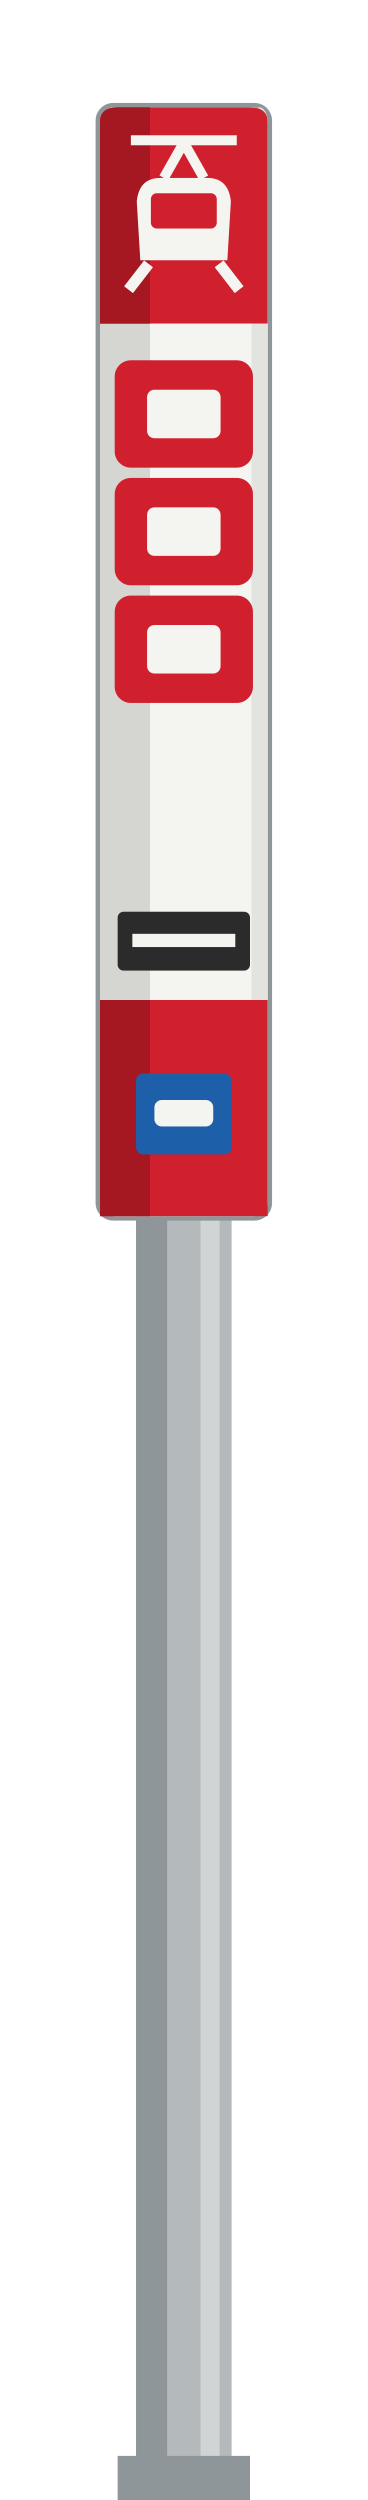
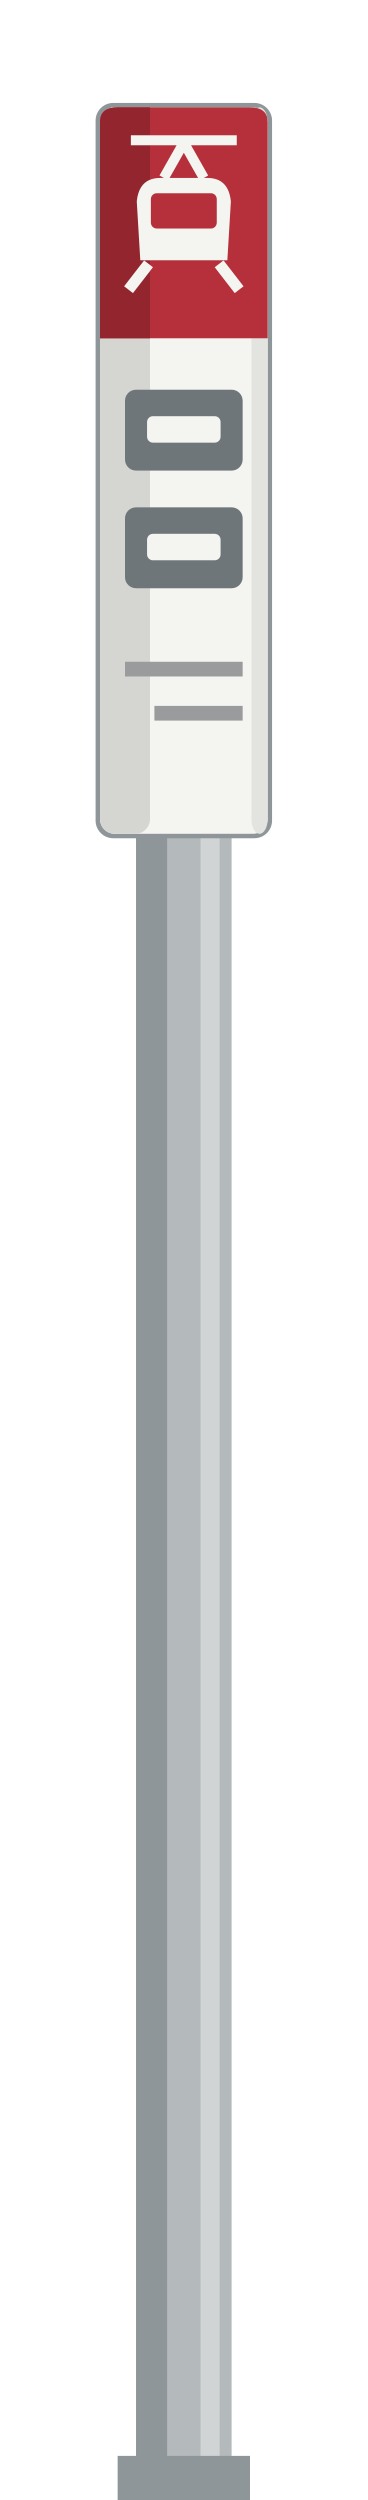
<svg xmlns="http://www.w3.org/2000/svg" viewBox="0 0 50 340">
  <g transform="matrix(-1 0 0 1 50 0)">
    <rect x="18.5" y="100" width="13" height="240" rx="2" fill="#b4b9bb" />
    <rect x="27.27" y="100" width="4.23" height="240" rx="1" fill="#8f9699" />
    <rect x="20.13" y="100" width="2.6" height="240" fill="#d0d4d5" />
-     <rect x="13" y="14" width="24" height="152" rx="2.4" fill="#8f9699" />
-     <rect x="13.6" y="14.6" width="22.8" height="150.8" rx="2" fill="#f4f4f0" />
-     <rect x="29.6" y="14.6" width="6.8" height="150.8" rx="2" fill="#d5d6d2" />
-     <rect x="13.6" y="14.6" width="2.2" height="150.8" rx="2" fill="#e3e4e0" />
-     <path d="M13.6 44 V16.6 Q13.6 14.6 16 14.6 H34 Q36.4 14.6 36.4 16.6 V44 Z" fill="#d0202e" />
-     <path d="M29.6 14.6 H34 Q36.4 14.6 36.4 16.6 V44 H29.6 Z" fill="#a51822" />
-     <path d="M13.6 136 H36.4 V165.4 H13.6 Z" fill="#d0202e" />
-     <path d="M29.6 136 H36.4 V165.4 H29.6 Z" fill="#a51822" />
+     <rect x="13" y="14" width="24" height="100" rx="2.4" fill="#8f9699" />
+     <rect x="13.6" y="14.6" width="22.8" height="98.8" rx="2" fill="#f4f4f0" />
+     <rect x="29.6" y="14.6" width="6.8" height="98.8" rx="2" fill="#d5d6d2" />
+     <rect x="13.6" y="14.6" width="2.2" height="98.8" rx="2" fill="#e3e4e0" />
+     <path d="M13.6 46 V16.6 Q13.6 14.6 16 14.6 H34 Q36.4 14.6 36.4 16.6 V46 Z" fill="#b5303a" />
+     <path d="M29.6 14.6 H34 Q36.4 14.6 36.4 16.6 V46 H29.6 Z" fill="#93252e" />
    <path d="M19.08 35.4 L18.6 27.4 Q18.92 24.2 21.8 24.2 H28.2 Q31.08 24.2 31.4 27.4 L30.92 35.4 Z" fill="#f4f4f0" />
-     <rect x="20.52" y="26.28" width="8.96" height="4.8" rx="0.8" fill="#d0202e" />
+     <rect x="20.52" y="26.28" width="8.96" height="4.8" rx="0.8" fill="#b5303a" />
    <path d="M22.28 24.2 L25 19.4 L27.72 24.2 M17.8 19.08 H32.2" stroke="#f4f4f0" stroke-width="1.36" fill="none" stroke-linecap="butt" stroke-linejoin="round" />
    <path d="M20.2 35.88 L17.48 39.4 M29.8 35.88 L32.52 39.4" stroke="#f4f4f0" stroke-width="1.52" fill="none" stroke-linecap="butt" stroke-linejoin="round" />
-     <rect x="15.6" y="49" width="18.8" height="14.6" rx="2.2" fill="#d0202e" />
-     <rect x="20" y="53" width="10" height="6.6" rx="1" fill="#f4f4f0" />
-     <rect x="15.6" y="65" width="18.8" height="14.6" rx="2.2" fill="#d0202e" />
-     <rect x="20" y="69" width="10" height="6.6" rx="1" fill="#f4f4f0" />
-     <rect x="15.6" y="81" width="18.8" height="14.6" rx="2.2" fill="#d0202e" />
-     <rect x="20" y="85" width="10" height="6.6" rx="1" fill="#f4f4f0" />
-     <rect x="16" y="124" width="18" height="8" rx="0.8" fill="#2a2b2a" />
-     <rect x="18" y="127" width="14" height="1.8" fill="#f4f4f0" />
-     <rect x="18.5" y="146" width="13" height="11" rx="1" fill="#1d5fa8" />
-     <rect x="21" y="149.6" width="8" height="3.6" rx="1" fill="#f4f4f0" />
+     <rect x="17" y="53" width="16" height="11" rx="1.5" fill="#6f7679" />
+     <rect x="20" y="56.6" width="10" height="3.6" rx="0.8" fill="#f4f4f0" />
+     <rect x="17" y="69" width="16" height="11" rx="1.5" fill="#6f7679" />
+     <rect x="20" y="72.6" width="10" height="3.6" rx="0.8" fill="#f4f4f0" />
+     <rect x="17" y="90" width="16" height="2" fill="#9a9b9c" />
+     <rect x="17" y="96" width="12" height="2" fill="#9a9b9c" />
    <rect x="16" y="334" width="18" height="6" fill="#8f9699" />
  </g>
</svg>
